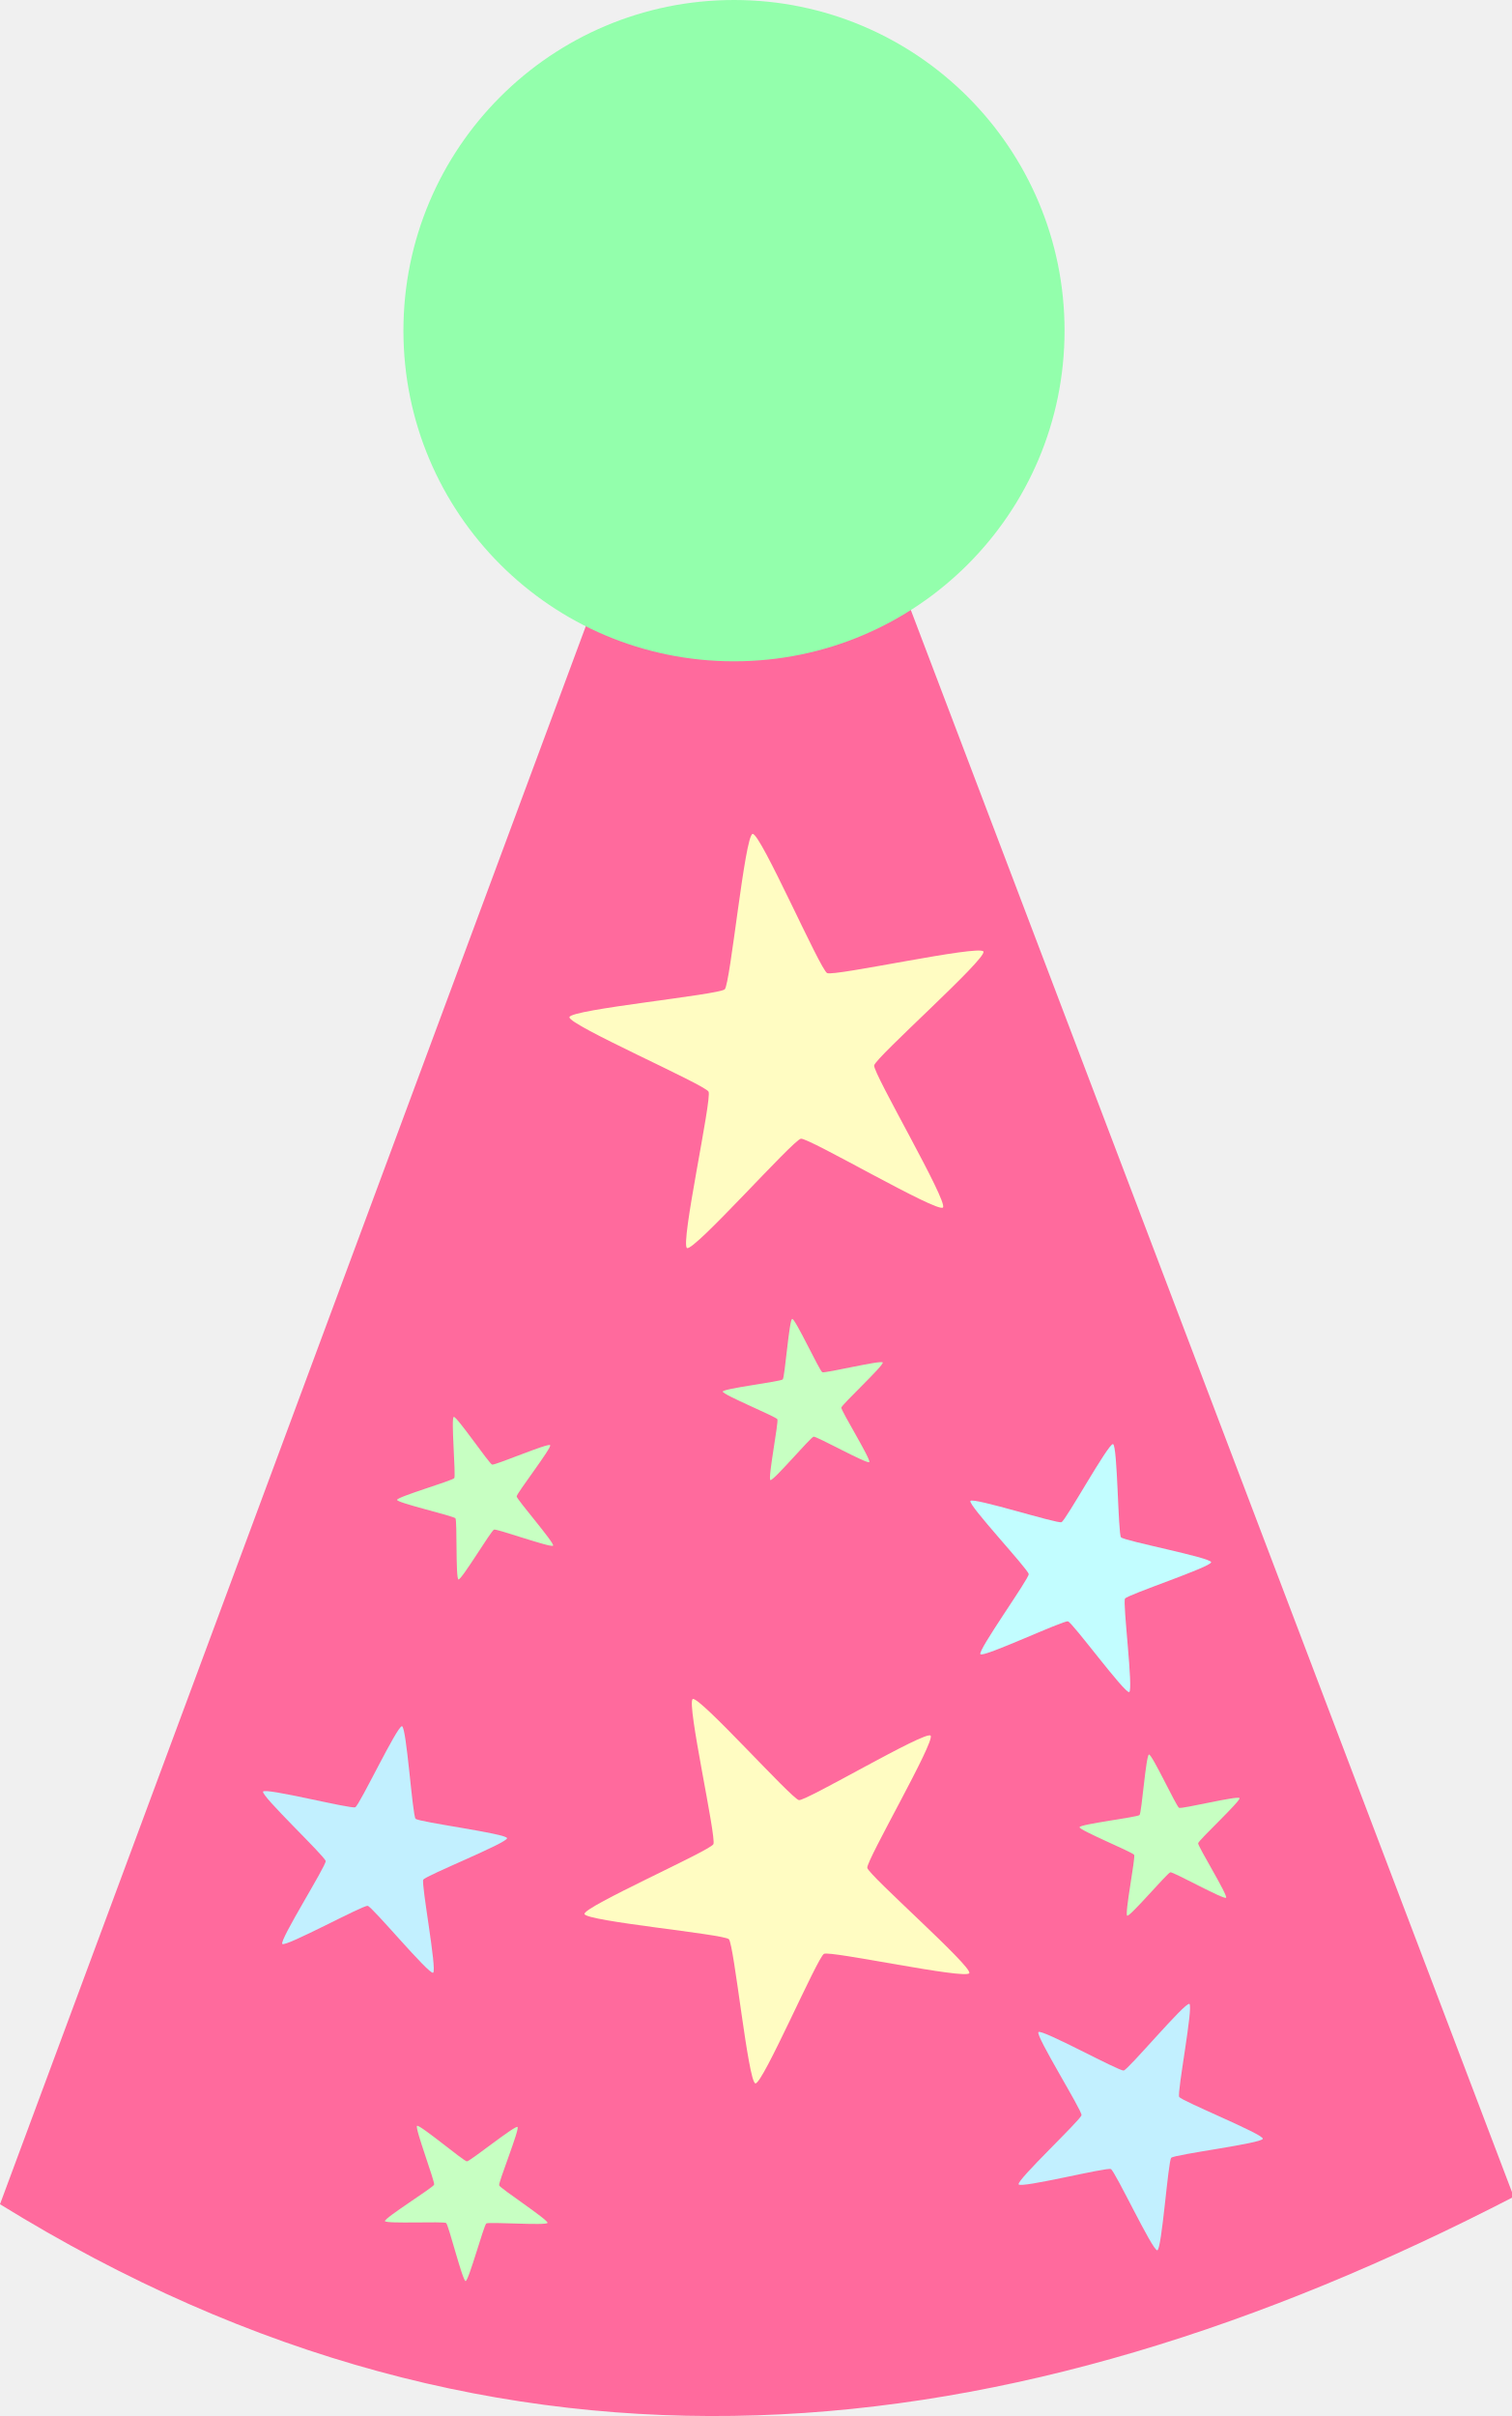
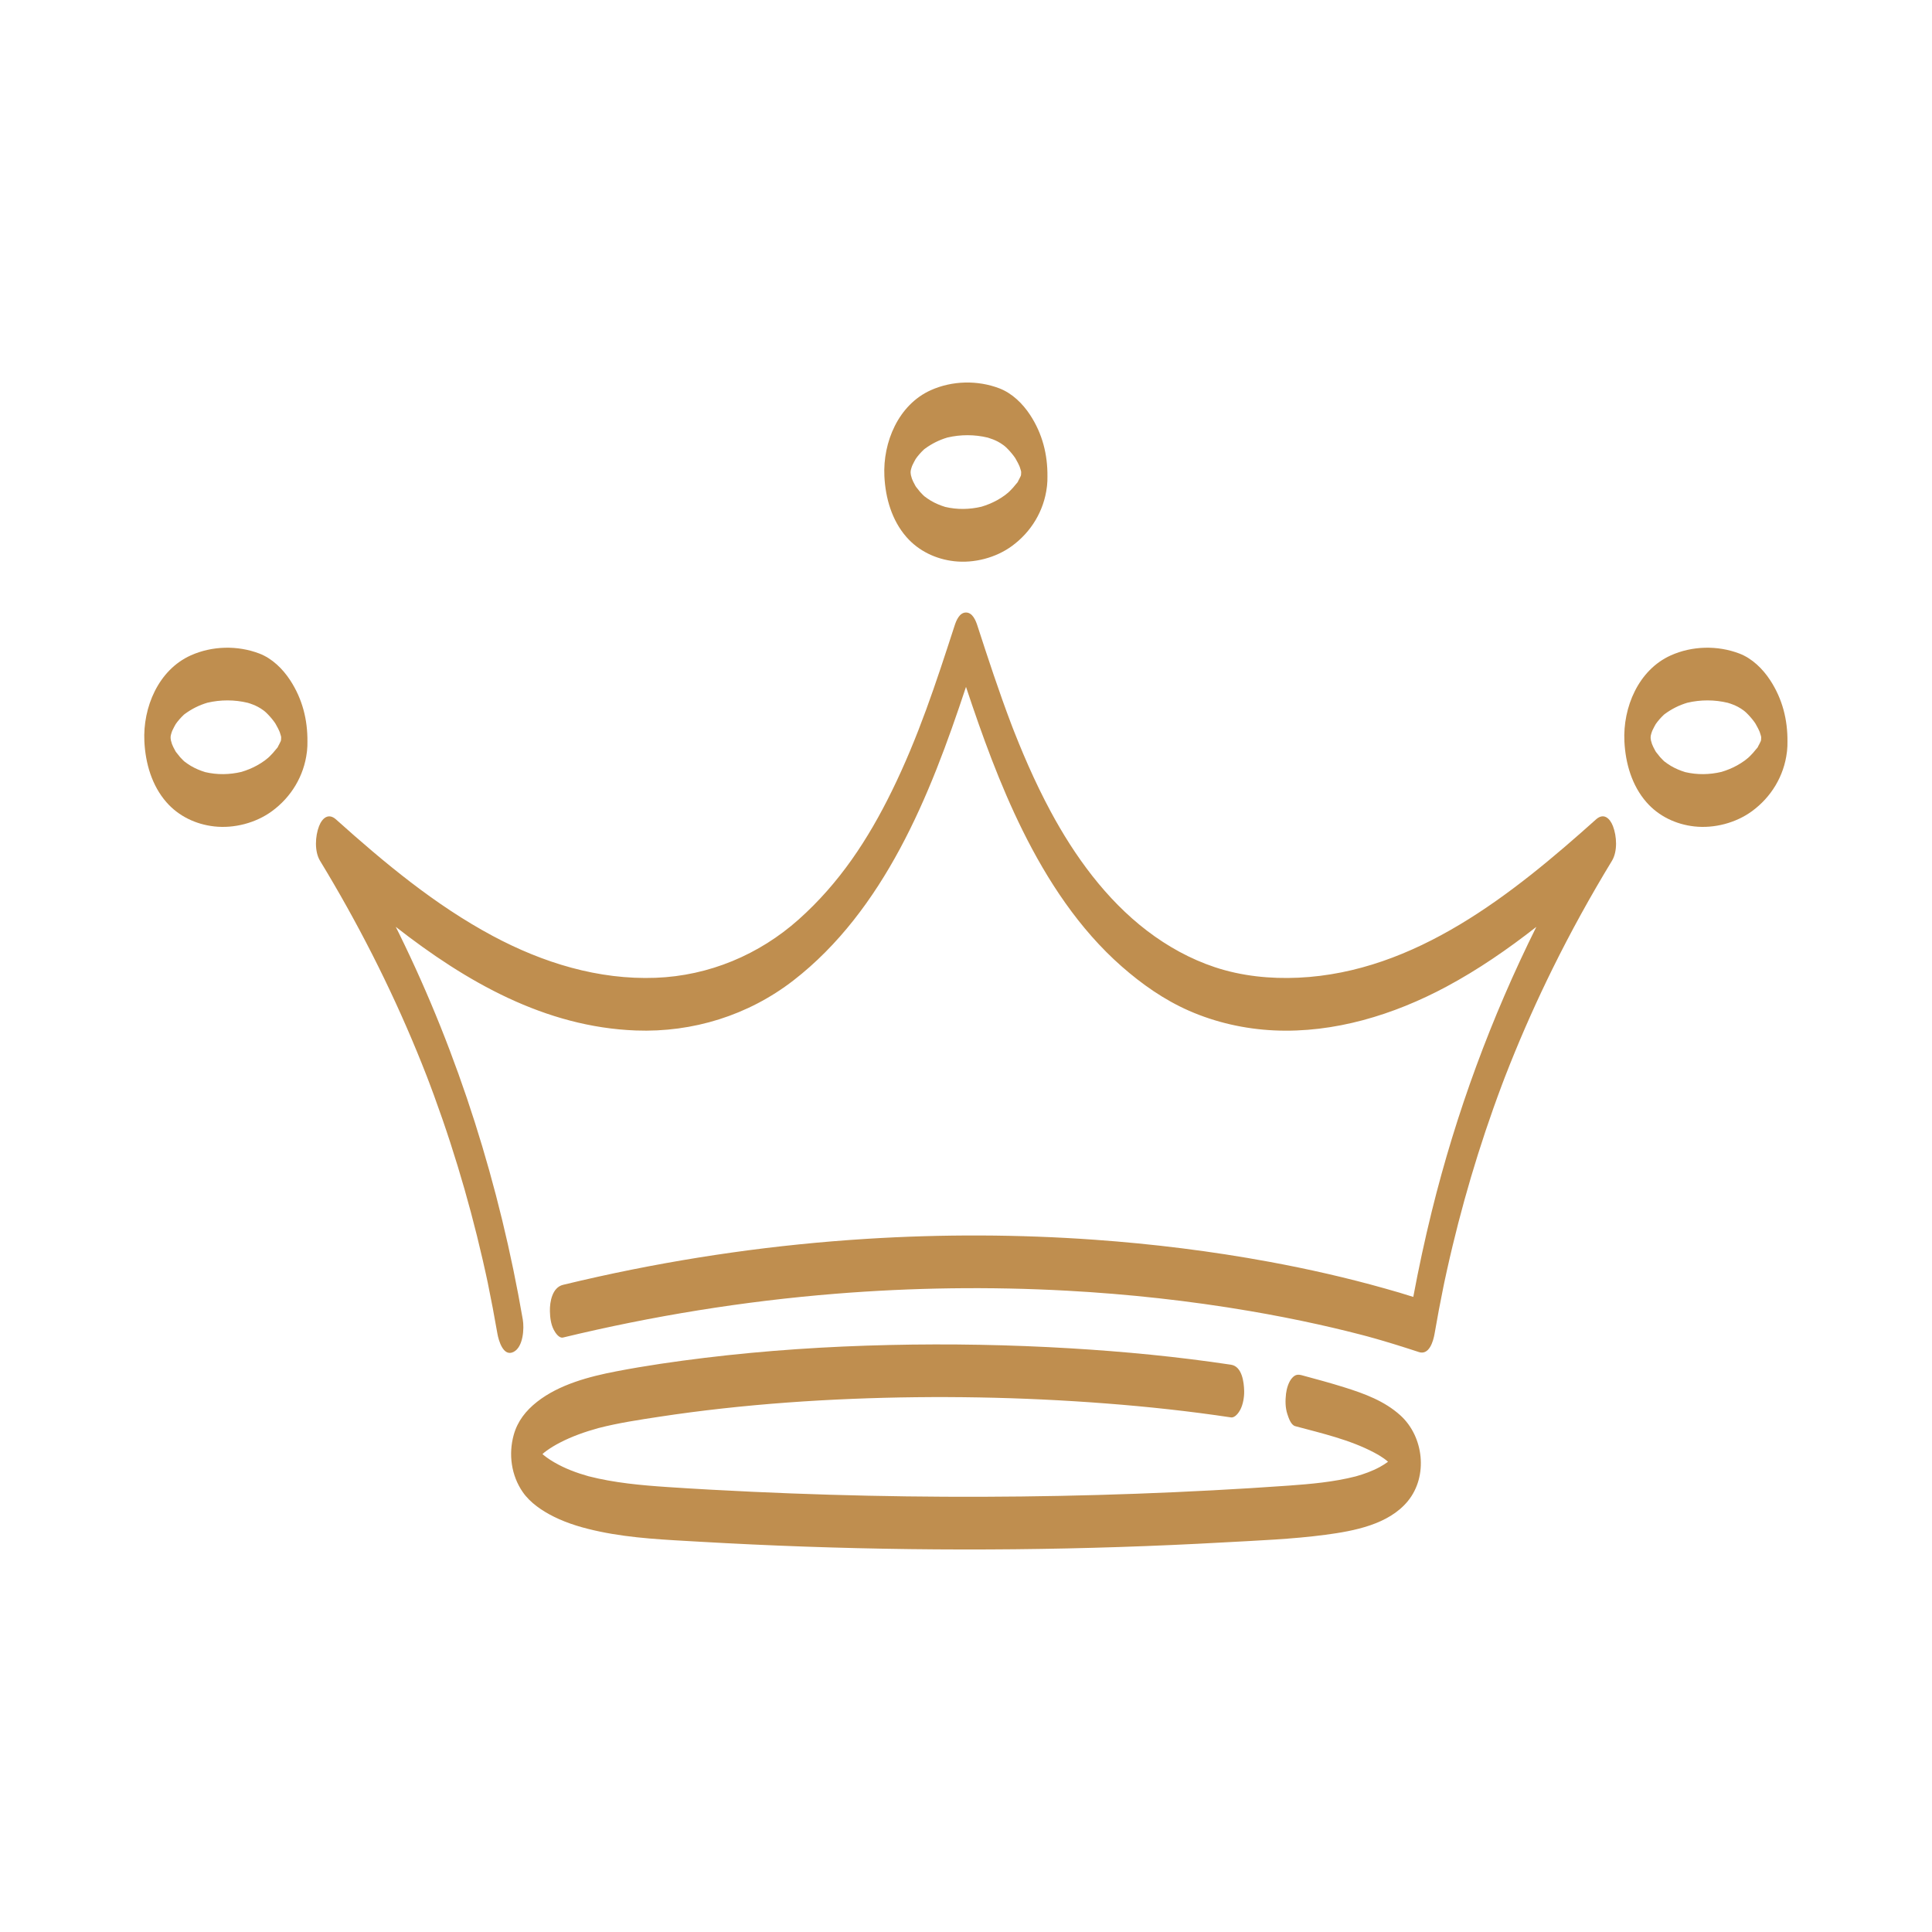
- <svg xmlns="http://www.w3.org/2000/svg" viewBox="0 0 582 930" id="svg2" version="1.1">
-   <defs id="defs4" />
-   <g id="layer1" transform="translate(-62.85714,-38.16902)">
-     <path style="fill:#ff6a9d;fill-opacity:1;fill-rule:nonzero;stroke:none" d="M 62.857,886.648 351.429,109.505 645.714,883.791 C 451.429,984.235 257.143,1006.714 62.857,886.648 z" id="path2985" />
-     <path style="fill:#fffcc2;fill-opacity:1;fill-rule:nonzero;stroke:none" id="path3755" d="m 405.714,583.791 c -2.148,2.148 -51.69,-26.952 -54.69,-26.477 -3.001,0.475 -41.125,43.46 -43.832,42.081 -2.707,-1.379 9.66,-57.488 8.281,-60.195 -1.379,-2.707 -54.042,-25.682 -53.566,-28.683 0.475,-3.001 57.66,-8.578 59.808,-10.726 2.148,-2.148 7.725,-59.333 10.726,-59.808 3.001,-0.475 25.976,52.187 28.683,53.566 2.707,1.379 58.816,-10.988 60.195,-8.281 1.379,2.707 -41.606,40.831 -42.081,43.832 -0.475,3.001 28.625,52.542 26.477,54.69 z" transform="translate(20.20305,-80.8122)" />
-     <path transform="matrix(0.5575318,0.2008021,-0.2008021,0.5575318,120.643,390.5892)" d="m 405.714,583.791 c -2.148,2.148 -51.69,-26.952 -54.69,-26.477 -3.001,0.475 -41.125,43.46 -43.832,42.081 -2.707,-1.379 9.66,-57.488 8.281,-60.195 -1.379,-2.707 -54.042,-25.682 -53.566,-28.683 0.475,-3.001 57.66,-8.578 59.808,-10.726 2.148,-2.148 7.725,-59.333 10.726,-59.808 3.001,-0.475 25.976,52.187 28.683,53.566 2.707,1.379 58.816,-10.988 60.195,-8.281 1.379,2.707 -41.606,40.831 -42.081,43.832 -0.475,3.001 28.625,52.542 26.477,54.69 z" id="path3757" style="fill:#c2f0ff;fill-opacity:1;fill-rule:nonzero;stroke:none" />
-     <path style="fill:#fffcc2;fill-opacity:1;fill-rule:nonzero;stroke:none" id="path3759" d="m 405.714,583.791 c -2.148,2.148 -51.69,-26.952 -54.69,-26.477 -3.001,0.475 -41.125,43.46 -43.832,42.081 -2.707,-1.379 9.66,-57.488 8.281,-60.195 -1.379,-2.707 -54.042,-25.682 -53.566,-28.683 0.475,-3.001 57.66,-8.578 59.808,-10.726 2.148,-2.148 7.725,-59.333 10.726,-59.808 3.001,-0.475 25.976,52.187 28.683,53.566 2.707,1.379 58.816,-10.988 60.195,-8.281 1.379,2.707 -41.606,40.831 -42.081,43.832 -0.475,3.001 28.625,52.542 26.477,54.69 z" transform="matrix(0.5493115,0.7489061,-0.7489061,0.5493115,568.0549,215.6116)" />
-     <path transform="matrix(0.3811476,-0.07178754,0.07178754,0.3811476,79.26597,439.7498)" d="m 405.714,583.791 c -2.148,2.148 -51.69,-26.952 -54.69,-26.477 -3.001,0.475 -41.125,43.46 -43.832,42.081 -2.707,-1.379 9.66,-57.488 8.281,-60.195 -1.379,-2.707 -54.042,-25.682 -53.566,-28.683 0.475,-3.001 57.66,-8.578 59.808,-10.726 2.148,-2.148 7.725,-59.333 10.726,-59.808 3.001,-0.475 25.976,52.187 28.683,53.566 2.707,1.379 58.816,-10.988 60.195,-8.281 1.379,2.707 -41.606,40.831 -42.081,43.832 -0.475,3.001 28.625,52.542 26.477,54.69 z" id="path3761" style="fill:#c7ffc2;fill-opacity:1;fill-rule:nonzero;stroke:none" />
-     <path style="fill:#c2fdff;fill-opacity:1;fill-rule:nonzero;stroke:none" id="path3763" d="m 405.714,583.791 c -2.148,2.148 -51.69,-26.952 -54.69,-26.477 -3.001,0.475 -41.125,43.46 -43.832,42.081 -2.707,-1.379 9.66,-57.488 8.281,-60.195 -1.379,-2.707 -54.042,-25.682 -53.566,-28.683 0.475,-3.001 57.66,-8.578 59.808,-10.726 2.148,-2.148 7.725,-59.333 10.726,-59.808 3.001,-0.475 25.976,52.187 28.683,53.566 2.707,1.379 58.816,-10.988 60.195,-8.281 1.379,2.707 -41.606,40.831 -42.081,43.832 -0.475,3.001 28.625,52.542 26.477,54.69 z" transform="matrix(0.3908448,-0.4454252,0.4454252,0.3908448,110.5931,592.0576)" />
-     <path transform="matrix(0.4696169,-0.3614183,0.3614183,0.4696169,147.5645,733.918)" d="m 405.714,583.791 c -2.148,2.148 -51.69,-26.952 -54.69,-26.477 -3.001,0.475 -41.125,43.46 -43.832,42.081 -2.707,-1.379 9.66,-57.488 8.281,-60.195 -1.379,-2.707 -54.042,-25.682 -53.566,-28.683 0.475,-3.001 57.66,-8.578 59.808,-10.726 2.148,-2.148 7.725,-59.333 10.726,-59.808 3.001,-0.475 25.976,52.187 28.683,53.566 2.707,1.379 58.816,-10.988 60.195,-8.281 1.379,2.707 -41.606,40.831 -42.081,43.832 -0.475,3.001 28.625,52.542 26.477,54.69 z" id="path3765" style="fill:#c2f0ff;fill-opacity:1;fill-rule:nonzero;stroke:none" />
-     <path style="fill:#c7ffc2;fill-opacity:1;fill-rule:nonzero;stroke:none" id="path3769" d="m 405.714,583.791 c -2.148,2.148 -51.69,-26.952 -54.69,-26.477 -3.001,0.475 -41.125,43.46 -43.832,42.081 -2.707,-1.379 9.66,-57.488 8.281,-60.195 -1.379,-2.707 -54.042,-25.682 -53.566,-28.683 0.475,-3.001 57.66,-8.578 59.808,-10.726 2.148,-2.148 7.725,-59.333 10.726,-59.808 3.001,-0.475 25.976,52.187 28.683,53.566 2.707,1.379 58.816,-10.988 60.195,-8.281 1.379,2.707 -41.606,40.831 -42.081,43.832 -0.475,3.001 28.625,52.542 26.477,54.69 z" transform="matrix(0.2712527,0.2772164,-0.2772164,0.2712527,293.9152,645.402)" />
-     <path transform="matrix(0.128207,0.3660464,-0.3660464,0.128207,658.553,552.2272)" d="m 405.714,583.791 c -2.148,2.148 -51.69,-26.952 -54.69,-26.477 -3.001,0.475 -41.125,43.46 -43.832,42.081 -2.707,-1.379 9.66,-57.488 8.281,-60.195 -1.379,-2.707 -54.042,-25.682 -53.566,-28.683 0.475,-3.001 57.66,-8.578 59.808,-10.726 2.148,-2.148 7.725,-59.333 10.726,-59.808 3.001,-0.475 25.976,52.187 28.683,53.566 2.707,1.379 58.816,-10.988 60.195,-8.281 1.379,2.707 -41.606,40.831 -42.081,43.832 -0.475,3.001 28.625,52.542 26.477,54.69 z" id="path3771" style="fill:#c7ffc2;fill-opacity:1;fill-rule:nonzero;stroke:none" />
-     <path style="fill:#c7ffc2;fill-opacity:1;fill-rule:nonzero;stroke:none" id="path3773" d="m 405.714,583.791 c -2.148,2.148 -51.69,-26.952 -54.69,-26.477 -3.001,0.475 -41.125,43.46 -43.832,42.081 -2.707,-1.379 9.66,-57.488 8.281,-60.195 -1.379,-2.707 -54.042,-25.682 -53.566,-28.683 0.475,-3.001 57.66,-8.578 59.808,-10.726 2.148,-2.148 7.725,-59.333 10.726,-59.808 3.001,-0.475 25.976,52.187 28.683,53.566 2.707,1.379 58.816,-10.988 60.195,-8.281 1.379,2.707 -41.606,40.831 -42.081,43.832 -0.475,3.001 28.625,52.542 26.477,54.69 z" transform="matrix(0.128207,0.3660464,-0.3660464,0.128207,521.1723,384.5419)" />
-     <path style="fill:#93ffac;fill-opacity:1;fill-rule:nonzero;stroke:none" id="path3777" d="m 478.812,137.164 c 0,70.294 -56.985,127.279 -127.279,127.279 -70.294,0 -127.279,-56.985 -127.279,-127.279 0,-70.294 56.985,-127.279 127.279,-127.279 70.294,0 127.279,56.985 127.279,127.279 z" transform="translate(-6.060915,28.28427)" />
+ <svg xmlns="http://www.w3.org/2000/svg" version="1.1" x="0px" y="0px" viewBox="0 0 2200 2200" style="enable-background:new 0 0 2200 2200;" xml:space="preserve">
+   <g id="Background">
+     <rect style="fill:#FFFFFF;" width="2200" height="2200" />
+   </g>
+   <g id="Objects">
+     <g>
+       <path style="fill:#BF8E4F;" d="M1594.599,1611.669c-18.088-16.365-40.856-24.706-63.806-31.9    c-15.85-4.969-31.892-9.312-47.929-13.631c-4.932-1.328-7.866-1.06-11.558,3.024c-4.011,4.437-6.224,12.222-6.893,17.929    c-0.891,7.592-0.908,15.795,1.512,23.117c1.419,4.292,4.015,12.454,8.964,13.787c30.159,8.123,62.11,15.35,89.906,30.082    c4.783,2.535,9.424,5.37,13.724,8.667c0.069,0.053,0.137,0.11,0.205,0.167c-0.089-0.107-0.169-0.202-0.267-0.321    c0.137,0.167,0.296,0.324,0.454,0.481c0.155,0.137,0.304,0.278,0.445,0.419c0.405,0.36,0.826,0.709,1.23,1.061    c-2.985,2.142-6.061,4.127-9.299,5.896c-8.678,4.741-17.994,8.048-27.483,10.738c-25.049,6.403-50.951,8.686-76.673,10.537    c-28.671,2.063-57.37,3.787-86.074,5.317c-57.982,3.091-116.017,5.2-174.07,6.351c-116.655,2.313-233.389,0.748-349.942-4.661    c-32.27-1.497-64.536-3.223-96.768-5.391c-30.267-2.036-60.7-4.775-90.159-12.327c-13.607-3.819-26.928-8.791-39.157-15.946    c-2.805-1.641-5.548-3.392-8.191-5.283c-1.223-0.875-2.394-1.812-3.59-2.719c-0.474-0.431-0.955-0.855-1.419-1.296    c-0.004-0.004-0.008-0.008-0.013-0.012c0.048-0.046,0.094-0.093,0.142-0.138c0.294-0.279,1.467-1.275,1.939-1.696    c0.859-0.653,1.956-1.491,2.223-1.687c4.888-3.572,10.11-6.671,15.478-9.461c13.92-7.232,28.83-12.425,43.927-16.602    c22.724-5.862,46.099-9.353,69.273-12.889c23.702-3.616,47.483-6.709,71.313-9.352c49.314-5.469,98.836-9.019,148.409-11.026    c96.259-3.897,192.826-2.173,288.881,5.227c47.633,3.669,95.172,8.778,142.418,15.893c4.63,0.697,8.974-5.645,10.607-8.787    c3.156-6.072,4.544-14.474,4.393-21.213c-0.226-10.104-2.34-28.094-15-30c-60.624-9.13-121.729-15.003-182.918-18.661    c-68.641-4.104-137.464-5.364-206.209-3.792c-70.268,1.606-140.519,6.159-210.301,14.652c-33.57,4.086-67.13,8.922-100.348,15.306    c-30.892,5.938-65.298,14.949-90.48,34.803c-12.579,9.917-22.092,21.814-26.482,37.501c-6.176,22.066-2.811,46.37,10.253,65.22    c8.522,12.296,22.154,21.405,35.365,27.998c16.494,8.231,34.502,13.248,52.485,17.011c37.183,7.78,75.492,9.313,113.314,11.504    c40.073,2.321,80.172,4.185,120.288,5.594c79.518,2.791,159.099,3.794,238.663,2.998c79.542-0.796,159.066-3.388,238.489-7.819    c38.451-2.145,77.276-3.587,115.477-8.662c32.367-4.3,72.012-11.624,93.891-38.475    C1626.327,1680.865,1621.338,1635.862,1594.599,1611.669z M610.905,1663.957c0.015-0.028,0.03-0.057,0.045-0.086    C610.786,1664.589,610.797,1664.442,610.905,1663.957z M611.938,1662.35C610.66,1665.005,611.089,1663.78,611.938,1662.35    L611.938,1662.35z" />
+       <path style="fill:#BF8E4F;" d="M1578.912,1663.071c-0.062-0.055-0.124-0.107-0.187-0.16c2.295,2.764,1.774,1.726,0.632,0.579    C1579.203,1663.353,1579.056,1663.213,1578.912,1663.071z" />
+       <path style="fill:#BF8E4F;" d="M1817.373,933.106c-95.019,85.141-205.707,174.062-338.903,180.212    c-31.985,1.477-64.665-1.834-95.13-11.973c-27.861-9.272-53.752-23.621-77.069-41.399c-46.972-35.812-82.712-85.42-109.82-135.81    c-9.164-17.034-17.572-34.469-25.402-52.154c-3.761-8.495-7.387-17.05-10.901-25.65c-1.846-4.519-3.661-9.05-5.448-13.593    c-0.533-1.355-1.063-2.712-1.59-4.07c-0.219-0.586-1.646-4.322-1.825-4.793c-13.919-36.777-26.197-74.145-38.333-111.539    c-1.851-5.704-5.489-14.858-12.952-14.858s-11.101,9.154-12.952,14.858c-21.516,66.291-41.28,126.802-71.48,188.39    c-26.941,54.942-59.542,104.788-106.193,146.362c-44.918,40.029-102.001,64.044-162.708,66.346    c-65.318,2.477-128.569-17.124-185.681-47.724c-65.597-35.146-123.175-83.157-178.36-132.605    c-8.55-7.661-15.711-1.694-19.35,7.727c-4.354,11.272-5.363,28.642,1.173,39.391c42.361,69.664,79.524,142.439,110.552,217.849    c3.637,8.839,7.187,17.714,10.661,26.619c1.86,4.767,0.86,2.225,0.456,1.174c0.926,2.411,1.844,4.824,2.757,7.239    c1.818,4.811,3.611,9.631,5.381,14.459c6.551,17.876,12.764,35.875,18.642,53.983c11.298,34.806,21.35,70.014,30.174,105.528    c2.326,9.361,4.566,18.743,6.723,28.144c1.16,5.056,2.295,10.118,3.406,15.184c0.426,1.942,0.849,3.885,1.268,5.829    c0.242,1.124,0.482,2.248,0.722,3.373c0.065,0.309,0.141,0.672,0.23,1.099c3.939,19.209,7.625,38.461,10.954,57.786    c1.341,7.785,6.68,26.955,18.452,20.953c11.047-5.633,12.224-26.76,10.477-36.904c-26.237-152.286-72.62-300.621-140.807-439.424    c-1.266-2.577-2.563-5.138-3.843-7.708c80.119,62.622,170.023,114.131,273.393,118.017    c64.838,2.438,128.109-17.263,179.446-56.995c51.45-39.819,90.626-92.904,121.27-149.866    c31.504-58.561,54.301-121.314,75.241-184.394c18.476,55.587,38.396,110.835,64.379,163.349    c28.315,57.228,64.541,112.48,112.807,154.891c23.156,20.347,48.456,38.12,76.767,50.554    c30.443,13.37,63.684,20.818,96.867,22.366c68.399,3.19,136.355-17.716,196.163-49.761c36.252-19.424,70.094-42.78,102.461-68.119    c-51.315,103.123-91.38,211.77-119.009,323.693c-7.984,32.341-14.99,64.935-21.112,97.686    c-10.649-3.463-21.435-6.557-32.186-9.587c-43.369-12.226-87.353-22.202-131.658-30.381    c-65.926-12.17-132.572-20.414-199.437-25.168c-86.338-6.139-173.092-6.393-259.476-0.987    c-102.61,6.421-204.703,20.867-305.095,43.022c-13.459,2.97-26.885,6.087-40.283,9.323c-12.217,2.951-15.245,19.043-15,30    c0.161,7.192,1.039,14.734,4.393,21.213c1.735,3.351,5.973,9.906,10.607,8.787c101.854-24.599,205.55-41.393,310.002-49.812    c87.75-7.073,175.982-8.303,263.887-3.492c69.652,3.812,139.127,11.388,207.896,23.119c26.248,4.478,52.393,9.565,78.386,15.339    c10.872,2.415,21.717,4.95,32.529,7.618c4.735,1.168,9.464,2.362,14.185,3.583c2.139,0.553,4.277,1.112,6.414,1.676    c1.034,0.273,2.066,0.552,3.1,0.823c0.026,0.007,0.038,0.01,0.062,0.016c0.087,0.024,0.154,0.042,0.254,0.069    c19.042,5.196,37.788,11.083,56.542,17.195c0.243,0.079,0.483,0.173,0.723,0.261c12.258,4.503,16.939-12.173,18.452-20.953    c3.06-17.763,6.377-35.48,9.995-53.138c0.318-1.55,0.64-3.098,0.959-4.648c0.097-0.469,0.176-0.856,0.243-1.181    c0.061-0.28,0.128-0.589,0.209-0.961c0.842-3.887,1.678-7.775,2.539-11.659c2.079-9.38,4.24-18.743,6.487-28.084    c8.425-35.027,18.03-69.771,28.845-104.136c5.56-17.666,11.441-35.232,17.636-52.686c3.144-8.857,6.371-17.684,9.678-26.481    c0.908-2.415,1.829-4.825,2.742-7.237c0.085-0.223,0.545-1.425,0.787-2.057c1.918-4.956,3.872-9.897,5.848-14.83    c14.7-36.706,30.832-72.838,48.328-108.296c20.698-41.946,43.33-82.909,67.63-122.873c6.558-10.785,5.513-28.156,1.173-39.391    C1833.147,931.576,1826.104,925.282,1817.373,933.106z" />
+       <path style="fill:#BF8E4F;" d="M1032.131,611.471c13.945,15.983,33.553,25.269,54.5,27.616    c22.564,2.527,47.212-3.883,65.578-17.262c22.042-16.057,36.625-40.178,39.893-67.333c0.099-0.674,0.174-1.318,0.218-1.915    c0.329-3.281,0.495-6.622,0.42-9.955c0.26-24.993-5.71-48.712-19.694-70.074c-8.437-12.889-20.483-24.766-35.086-30.34    c-24.84-9.482-53.776-8.8-78.056,2.113c-36.888,16.581-54.747,59.308-52.834,98    C1008.297,567.152,1015.495,592.403,1032.131,611.471z M1042.164,553.035c0.032-0.02,0.322,0.441,0.636,0.961    C1042.383,553.437,1042.124,553.06,1042.164,553.035z M1163.244,538.796c-0.012,0.046-0.024,0.092-0.036,0.138    c0.007-0.084,0.015-0.166,0.022-0.253c0.006,0.022,0.011,0.041,0.017,0.062C1163.246,538.76,1163.245,538.778,1163.244,538.796z     M1053.512,510.579c-0.019,0.037-0.049,0.081-0.087,0.128C1053.459,510.662,1053.492,510.618,1053.512,510.579z M1052.432,511.517    c0.216-0.162,0.438-0.309,0.656-0.469C1052.284,511.774,1050.819,512.726,1052.432,511.517z M1038.528,530.821    c0.195-0.457,0.386-0.915,0.593-1.364c1.079-2.353,2.338-4.583,3.582-6.847c0.665-0.917,1.319-1.839,2.016-2.733    c1.5-1.923,3.104-3.765,4.804-5.514c0.769-0.791,1.558-1.564,2.365-2.317c0.268-0.25,0.836-0.658,1.233-1.02    c7.847-5.764,16.298-10.016,25.609-12.784c15.093-3.565,31.047-3.567,46.123,0.093c3.908,1.174,7.739,2.616,11.359,4.51    c2.272,1.189,4.416,2.574,6.479,4.096c0.023,0.017,0.84,0.663,1.471,1.153c0.61,0.55,1.556,1.383,1.578,1.404    c1.595,1.518,3.119,3.11,4.575,4.761c1.472,1.668,2.874,3.396,4.202,5.181c0.525,0.705,1.026,1.427,1.534,2.143    c1.057,1.983,2.236,3.889,3.236,5.907c0.443,0.895,0.872,1.798,1.284,2.708c0.133,0.292,0.41,0.966,0.662,1.578    c0.394,1.171,0.765,2.35,1.103,3.539c0.143,0.502,0.269,1.008,0.4,1.512c0.031,0.205,0.056,0.411,0.09,0.616    c-0.067,0.883-0.108,1.925-0.119,2.793c-0.217,0.957-0.324,1.391-0.002,0.283c0,0.095,0,0.186,0,0.275    c-0.032,0.108-0.055,0.218-0.088,0.326c-0.103,0.335-0.226,0.664-0.335,0.997c-0.647,1.28-1.218,2.596-1.894,3.865    c-0.468,0.877-0.954,1.743-1.461,2.598c-1.234,2.01-1.024,1.708,0.629-0.907c-0.148,1.075-2.031,2.842-2.65,3.64    c-2.157,2.781-4.512,5.41-7.025,7.874c-0.823,0.807-1.67,1.585-2.523,2.357c1.348-1.253-2.548,2.007-3.124,2.426    c-2.868,2.086-5.864,3.996-8.971,5.706c-5.618,3.09-11.537,5.487-17.663,7.322c-13.592,3.227-27.581,3.454-41.189,0.266    c-5.708-1.742-11.213-4.04-16.374-7.069c-2.593-1.522-4.968-3.27-7.378-5.044c-0.514-0.479-1.042-0.945-1.543-1.432    c-1.169-1.135-2.294-2.316-3.378-3.532c-0.417-0.468-3.28-3.997-4.732-5.915c-0.254-0.426-0.515-0.849-0.761-1.28    c-0.809-1.415-1.566-2.86-2.278-4.326c-0.522-1.076-0.949-2.222-1.441-3.323c-0.038-0.111-0.079-0.222-0.115-0.333    c-0.406-1.266-0.743-2.548-1.11-3.824c-0.141-0.887-0.254-1.776-0.363-2.666c-0.002-0.382,0.003-0.764,0.009-1.145    c0.016-0.374,0.029-0.74,0.07-1.047c0.029-0.213,0.082-0.541,0.146-0.917c0.199-0.789,0.444-1.771,0.575-2.207    C1037.979,532.4,1038.255,531.61,1038.528,530.821z" />
+       <path style="fill:#BF8E4F;" d="M330.38,774.525c-8.437-12.889-20.483-24.766-35.086-30.34c-24.84-9.482-53.776-8.8-78.056,2.113    c-36.888,16.581-54.747,59.308-52.834,98c1.228,24.833,8.425,50.084,25.062,69.152c13.945,15.983,33.553,25.269,54.5,27.616    c22.564,2.527,47.212-3.883,65.578-17.262c22.042-16.057,36.625-40.178,39.893-67.333c0.099-0.674,0.174-1.318,0.218-1.915    c0.329-3.281,0.495-6.622,0.42-9.956C350.334,819.605,344.364,795.887,330.38,774.525z M320.543,840.912    c0.007-0.084,0.014-0.166,0.022-0.253c0.006,0.022,0.012,0.041,0.017,0.062c-0.001,0.018-0.002,0.035-0.003,0.053    C320.567,840.821,320.554,840.867,320.543,840.912z M210.846,812.557c-0.018,0.037-0.049,0.081-0.087,0.128    C210.793,812.641,210.827,812.597,210.846,812.557z M209.766,813.496c0.216-0.162,0.438-0.309,0.655-0.468    C209.618,813.753,208.153,814.705,209.766,813.496z M199.498,855.014c0.032-0.02,0.322,0.441,0.636,0.961    C199.717,855.416,199.458,855.039,199.498,855.014z M316.89,849.649c-0.148,1.075-2.031,2.842-2.649,3.64    c-2.157,2.781-4.512,5.41-7.025,7.874c-0.824,0.808-1.672,1.588-2.528,2.361c1.359-1.262-2.543,2.003-3.12,2.422    c-2.868,2.086-5.864,3.996-8.971,5.706c-5.618,3.09-11.537,5.487-17.663,7.322c-13.591,3.227-27.581,3.454-41.189,0.266    c-5.708-1.742-11.213-4.04-16.374-7.069c-2.593-1.522-4.968-3.269-7.378-5.044c-0.514-0.479-1.042-0.945-1.543-1.432    c-1.169-1.135-2.294-2.316-3.378-3.532c-0.417-0.468-3.28-3.997-4.732-5.915c-0.254-0.426-0.515-0.849-0.761-1.28    c-0.809-1.415-1.566-2.86-2.278-4.326c-0.522-1.076-0.949-2.222-1.441-3.323c-0.038-0.111-0.079-0.222-0.115-0.333    c-0.406-1.266-0.743-2.548-1.11-3.824c-0.14-0.887-0.254-1.776-0.363-2.666c-0.002-0.382,0.003-0.763,0.009-1.144    c0.016-0.374,0.029-0.741,0.07-1.048c0.029-0.213,0.082-0.541,0.146-0.917c0.2-0.789,0.444-1.771,0.575-2.207    c0.242-0.801,0.517-1.591,0.791-2.38c0.195-0.457,0.386-0.915,0.593-1.364c1.079-2.353,2.338-4.583,3.582-6.847    c0.664-0.917,1.319-1.839,2.016-2.733c1.5-1.923,3.104-3.765,4.804-5.514c0.769-0.791,1.558-1.564,2.365-2.317    c0.268-0.25,0.836-0.658,1.233-1.02c7.847-5.764,16.297-10.016,25.609-12.784c15.093-3.565,31.048-3.567,46.125,0.094    c3.908,1.174,7.738,2.615,11.358,4.509c2.272,1.189,4.416,2.574,6.479,4.096c0.023,0.017,0.84,0.663,1.471,1.153    c0.61,0.55,1.556,1.383,1.578,1.404c1.595,1.518,3.119,3.11,4.575,4.761c1.472,1.668,2.874,3.396,4.202,5.181    c0.525,0.705,1.025,1.426,1.534,2.143c1.057,1.983,2.237,3.889,3.236,5.907c0.443,0.895,0.872,1.798,1.284,2.708    c0.133,0.292,0.41,0.966,0.662,1.578c0.394,1.171,0.765,2.35,1.103,3.539c0.143,0.502,0.269,1.008,0.4,1.512    c0.031,0.205,0.056,0.411,0.09,0.616c-0.067,0.883-0.108,1.925-0.119,2.793c-0.217,0.957-0.324,1.391-0.002,0.283    c0,0.095,0,0.186,0,0.275c-0.032,0.108-0.055,0.218-0.088,0.326c-0.103,0.335-0.225,0.664-0.335,0.997    c-0.647,1.281-1.219,2.597-1.895,3.865c-0.468,0.877-0.954,1.743-1.461,2.598C315.027,852.565,315.236,852.263,316.89,849.649z" />
+       <path style="fill:#BF8E4F;" d="M2035.406,844.599c0.26-24.993-5.71-48.712-19.694-70.074    c-8.437-12.889-20.483-24.766-35.086-30.34c-24.84-9.482-53.776-8.8-78.056,2.113c-36.888,16.581-54.747,59.308-52.834,98    c1.228,24.833,8.425,50.084,25.062,69.152c13.945,15.983,33.553,25.269,54.5,27.616c22.564,2.527,47.212-3.883,65.578-17.262    c22.042-16.057,36.626-40.178,39.894-67.335c0.099-0.673,0.174-1.317,0.218-1.914    C2035.315,851.274,2035.481,847.933,2035.406,844.599z M2005.874,840.913c0.007-0.084,0.015-0.166,0.022-0.254    c0.006,0.022,0.011,0.041,0.017,0.062c-0.001,0.018-0.002,0.036-0.003,0.054C2005.899,840.821,2005.886,840.867,2005.874,840.913z     M1896.178,812.557c-0.018,0.037-0.049,0.081-0.087,0.128C1896.125,812.641,1896.158,812.597,1896.178,812.557z M1895.098,813.496    c0.216-0.162,0.438-0.309,0.655-0.468C1894.95,813.753,1893.485,814.705,1895.098,813.496z M1884.83,855.014    c0.032-0.02,0.322,0.441,0.636,0.961C1885.049,855.416,1884.79,855.039,1884.83,855.014z M2002.221,849.649    c-0.148,1.075-2.031,2.842-2.649,3.64c-2.157,2.781-4.512,5.41-7.025,7.874c-0.823,0.807-1.67,1.585-2.523,2.357    c1.348-1.253-2.548,2.007-3.124,2.426c-2.868,2.086-5.864,3.996-8.971,5.706c-5.618,3.09-11.537,5.487-17.663,7.322    c-13.592,3.227-27.582,3.454-41.189,0.266c-5.708-1.742-11.213-4.04-16.374-7.069c-2.593-1.522-4.968-3.27-7.378-5.044    c-0.514-0.479-1.042-0.945-1.543-1.432c-1.169-1.135-2.294-2.316-3.378-3.532c-0.417-0.468-3.28-3.997-4.732-5.915    c-0.254-0.426-0.515-0.85-0.761-1.28c-0.809-1.415-1.566-2.86-2.278-4.326c-0.522-1.076-0.949-2.221-1.44-3.322    c-0.038-0.111-0.079-0.222-0.115-0.334c-0.406-1.266-0.743-2.548-1.11-3.824c-0.14-0.887-0.254-1.776-0.363-2.666    c-0.002-0.382,0.003-0.764,0.009-1.145c0.016-0.374,0.029-0.74,0.07-1.047c0.029-0.213,0.082-0.541,0.146-0.917    c0.199-0.789,0.444-1.771,0.575-2.207c0.242-0.801,0.517-1.591,0.791-2.38c0.195-0.457,0.386-0.915,0.592-1.364    c1.079-2.353,2.338-4.583,3.582-6.847c0.665-0.917,1.319-1.839,2.016-2.733c1.5-1.923,3.104-3.765,4.804-5.514    c0.769-0.791,1.558-1.564,2.365-2.317c0.268-0.25,0.836-0.658,1.233-1.02c7.847-5.764,16.298-10.016,25.609-12.784    c15.093-3.565,31.048-3.567,46.124,0.094c3.908,1.174,7.738,2.615,11.358,4.509c2.272,1.189,4.417,2.574,6.479,4.096    c0.023,0.017,0.84,0.663,1.471,1.153c0.61,0.55,1.556,1.383,1.578,1.404c1.595,1.518,3.119,3.11,4.575,4.761    c1.472,1.668,2.874,3.396,4.202,5.181c0.525,0.705,1.026,1.427,1.535,2.143c1.057,1.983,2.236,3.889,3.236,5.907    c0.443,0.895,0.872,1.798,1.284,2.708c0.132,0.292,0.41,0.966,0.662,1.578c0.394,1.171,0.765,2.35,1.103,3.539    c0.143,0.502,0.269,1.008,0.4,1.513c0.031,0.205,0.056,0.41,0.09,0.615c-0.067,0.883-0.108,1.925-0.119,2.793    c-0.217,0.957-0.324,1.392-0.002,0.283c0,0.095,0,0.186,0,0.274c-0.032,0.108-0.055,0.218-0.089,0.326    c-0.103,0.335-0.226,0.664-0.335,0.997c-0.647,1.281-1.219,2.596-1.895,3.865c-0.468,0.877-0.954,1.743-1.46,2.598    C2000.358,852.565,2000.568,852.263,2002.221,849.649z" />
+     </g>
  </g>
</svg>
